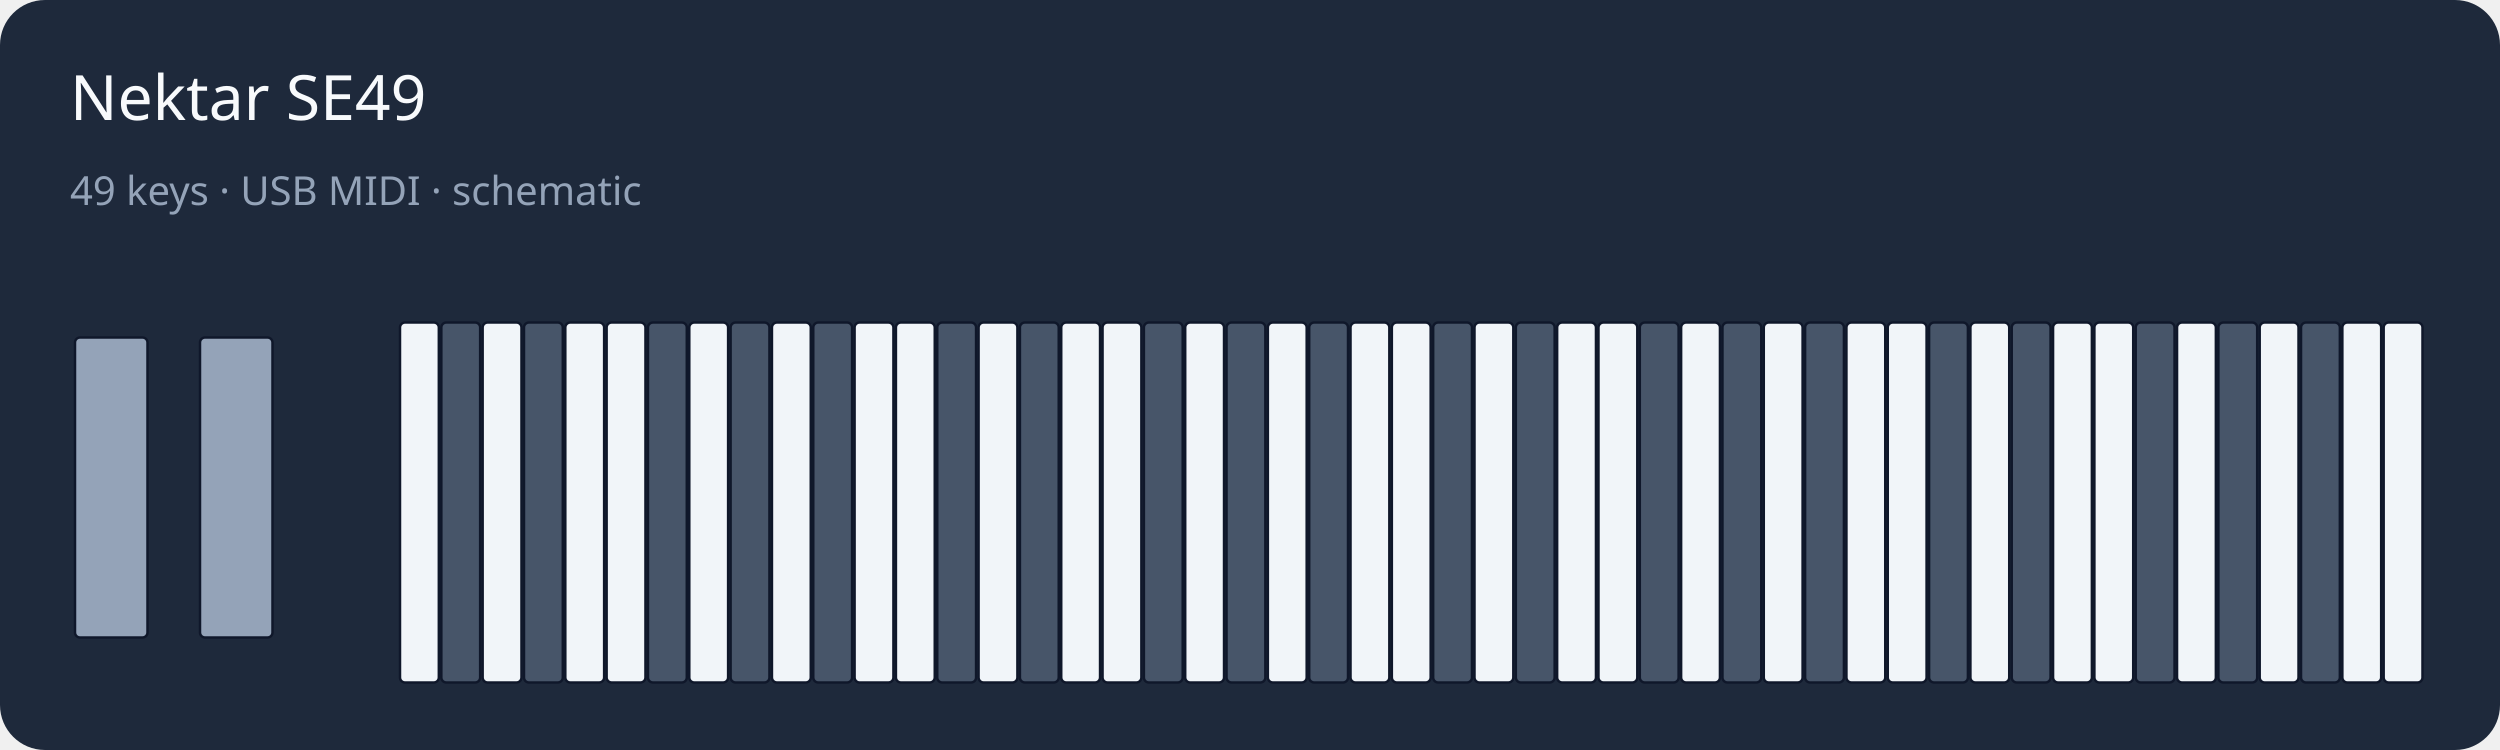
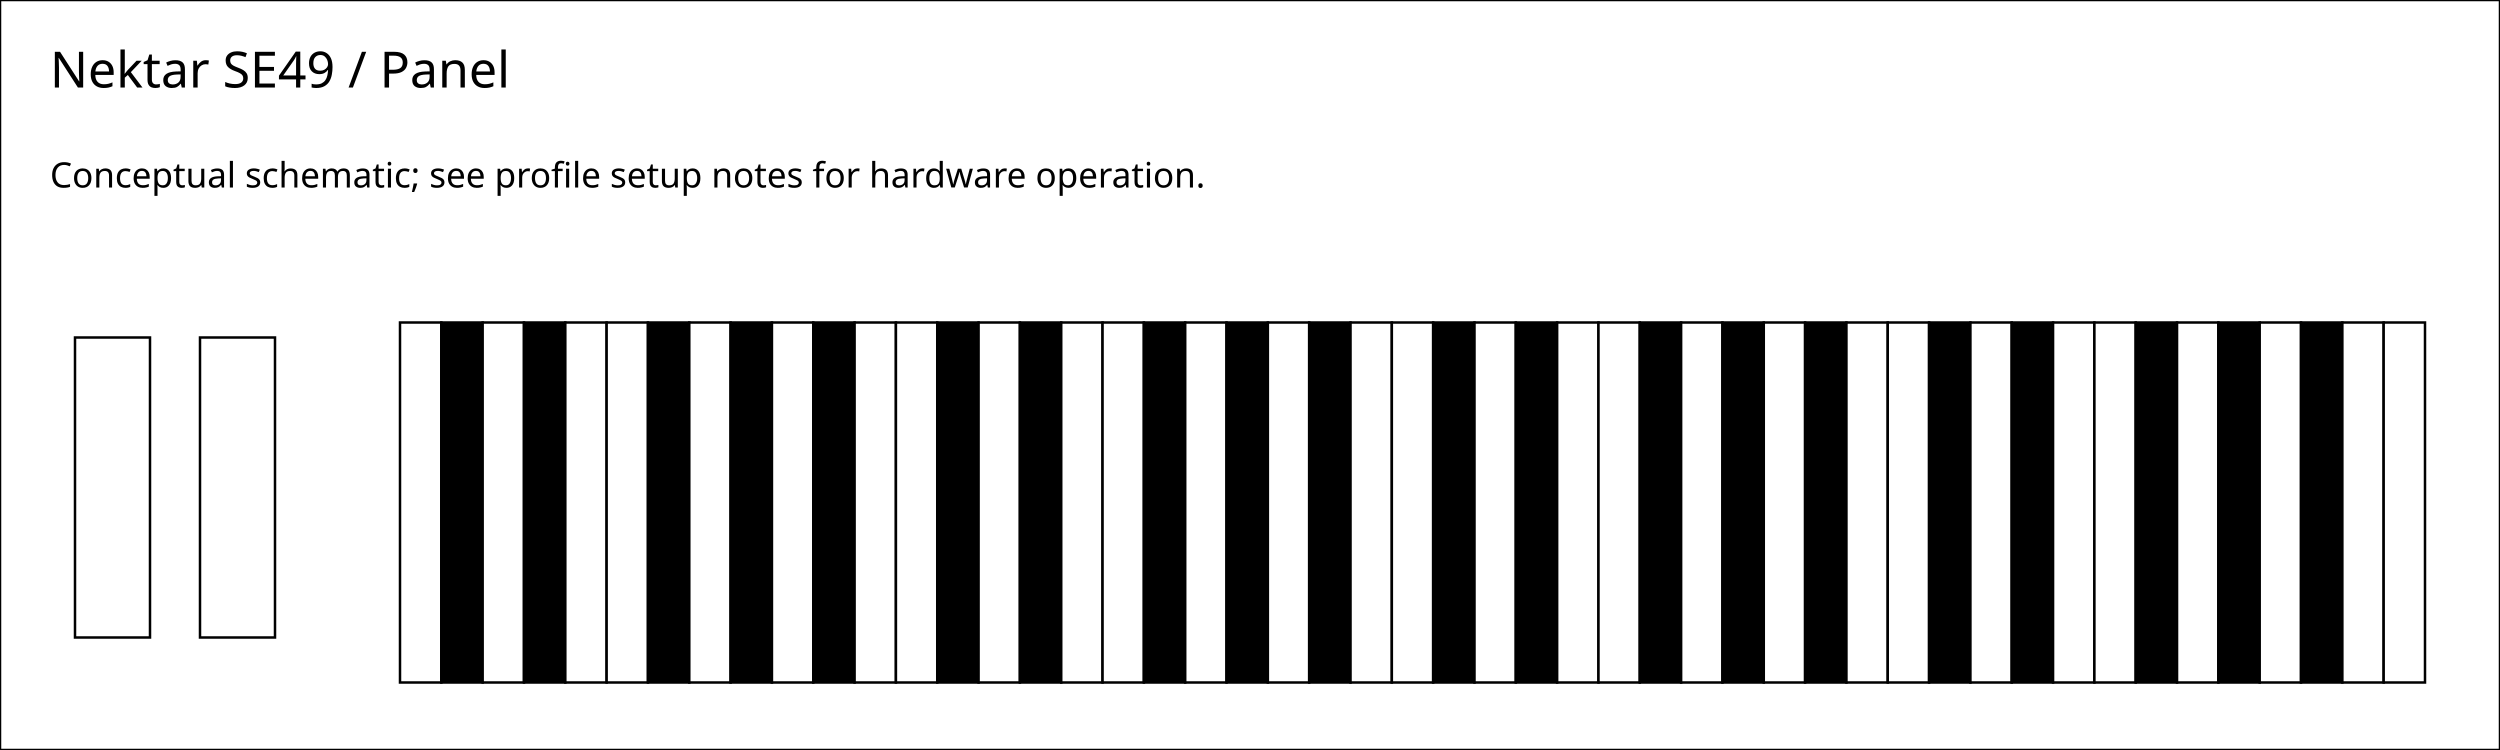
- <svg xmlns="http://www.w3.org/2000/svg" viewBox="0 0 1000 300" role="img" aria-labelledby="title">
-   <rect width="1000" height="300" rx="18" fill="#1e293b" />
-   <text x="28" y="48" fill="#f8fafc" font-family="sans-serif" font-size="25">Nektar SE49</text>
-   <text x="28" y="82" fill="#94a3b8" font-family="sans-serif" font-size="16">49 keys · USB MIDI · schematic</text>
-   <rect x="30" y="135" width="29" height="120" rx="2" fill="#94a3b8" stroke="#0f172a" />
-   <rect x="80" y="135" width="29" height="120" rx="2" fill="#94a3b8" stroke="#0f172a" />
-   <rect x="160" y="129" width="15.531" height="144" rx="2" fill="#f1f5f9" stroke="#0f172a" />
-   <rect x="176.531" y="129" width="15.531" height="144" rx="2" fill="#475569" stroke="#0f172a" />
-   <rect x="193.061" y="129" width="15.531" height="144" rx="2" fill="#f1f5f9" stroke="#0f172a" />
-   <rect x="209.592" y="129" width="15.531" height="144" rx="2" fill="#475569" stroke="#0f172a" />
-   <rect x="226.122" y="129" width="15.531" height="144" rx="2" fill="#f1f5f9" stroke="#0f172a" />
-   <rect x="242.653" y="129" width="15.531" height="144" rx="2" fill="#f1f5f9" stroke="#0f172a" />
-   <rect x="259.184" y="129" width="15.531" height="144" rx="2" fill="#475569" stroke="#0f172a" />
-   <rect x="275.714" y="129" width="15.531" height="144" rx="2" fill="#f1f5f9" stroke="#0f172a" />
-   <rect x="292.245" y="129" width="15.531" height="144" rx="2" fill="#475569" stroke="#0f172a" />
-   <rect x="308.776" y="129" width="15.531" height="144" rx="2" fill="#f1f5f9" stroke="#0f172a" />
-   <rect x="325.306" y="129" width="15.531" height="144" rx="2" fill="#475569" stroke="#0f172a" />
-   <rect x="341.837" y="129" width="15.531" height="144" rx="2" fill="#f1f5f9" stroke="#0f172a" />
-   <rect x="358.367" y="129" width="15.531" height="144" rx="2" fill="#f1f5f9" stroke="#0f172a" />
-   <rect x="374.898" y="129" width="15.531" height="144" rx="2" fill="#475569" stroke="#0f172a" />
-   <rect x="391.429" y="129" width="15.531" height="144" rx="2" fill="#f1f5f9" stroke="#0f172a" />
-   <rect x="407.959" y="129" width="15.531" height="144" rx="2" fill="#475569" stroke="#0f172a" />
-   <rect x="424.49" y="129" width="15.531" height="144" rx="2" fill="#f1f5f9" stroke="#0f172a" />
-   <rect x="441.02" y="129" width="15.531" height="144" rx="2" fill="#f1f5f9" stroke="#0f172a" />
-   <rect x="457.551" y="129" width="15.531" height="144" rx="2" fill="#475569" stroke="#0f172a" />
-   <rect x="474.082" y="129" width="15.531" height="144" rx="2" fill="#f1f5f9" stroke="#0f172a" />
-   <rect x="490.612" y="129" width="15.531" height="144" rx="2" fill="#475569" stroke="#0f172a" />
-   <rect x="507.143" y="129" width="15.531" height="144" rx="2" fill="#f1f5f9" stroke="#0f172a" />
-   <rect x="523.673" y="129" width="15.531" height="144" rx="2" fill="#475569" stroke="#0f172a" />
-   <rect x="540.204" y="129" width="15.531" height="144" rx="2" fill="#f1f5f9" stroke="#0f172a" />
-   <rect x="556.735" y="129" width="15.531" height="144" rx="2" fill="#f1f5f9" stroke="#0f172a" />
-   <rect x="573.265" y="129" width="15.531" height="144" rx="2" fill="#475569" stroke="#0f172a" />
-   <rect x="589.796" y="129" width="15.531" height="144" rx="2" fill="#f1f5f9" stroke="#0f172a" />
-   <rect x="606.327" y="129" width="15.531" height="144" rx="2" fill="#475569" stroke="#0f172a" />
-   <rect x="622.857" y="129" width="15.531" height="144" rx="2" fill="#f1f5f9" stroke="#0f172a" />
-   <rect x="639.388" y="129" width="15.531" height="144" rx="2" fill="#f1f5f9" stroke="#0f172a" />
-   <rect x="655.918" y="129" width="15.531" height="144" rx="2" fill="#475569" stroke="#0f172a" />
-   <rect x="672.449" y="129" width="15.531" height="144" rx="2" fill="#f1f5f9" stroke="#0f172a" />
-   <rect x="688.98" y="129" width="15.531" height="144" rx="2" fill="#475569" stroke="#0f172a" />
-   <rect x="705.51" y="129" width="15.531" height="144" rx="2" fill="#f1f5f9" stroke="#0f172a" />
-   <rect x="722.041" y="129" width="15.531" height="144" rx="2" fill="#475569" stroke="#0f172a" />
-   <rect x="738.571" y="129" width="15.531" height="144" rx="2" fill="#f1f5f9" stroke="#0f172a" />
-   <rect x="755.102" y="129" width="15.531" height="144" rx="2" fill="#f1f5f9" stroke="#0f172a" />
-   <rect x="771.633" y="129" width="15.531" height="144" rx="2" fill="#475569" stroke="#0f172a" />
-   <rect x="788.163" y="129" width="15.531" height="144" rx="2" fill="#f1f5f9" stroke="#0f172a" />
-   <rect x="804.694" y="129" width="15.531" height="144" rx="2" fill="#475569" stroke="#0f172a" />
-   <rect x="821.224" y="129" width="15.531" height="144" rx="2" fill="#f1f5f9" stroke="#0f172a" />
-   <rect x="837.755" y="129" width="15.531" height="144" rx="2" fill="#f1f5f9" stroke="#0f172a" />
-   <rect x="854.286" y="129" width="15.531" height="144" rx="2" fill="#475569" stroke="#0f172a" />
-   <rect x="870.816" y="129" width="15.531" height="144" rx="2" fill="#f1f5f9" stroke="#0f172a" />
-   <rect x="887.347" y="129" width="15.531" height="144" rx="2" fill="#475569" stroke="#0f172a" />
-   <rect x="903.878" y="129" width="15.531" height="144" rx="2" fill="#f1f5f9" stroke="#0f172a" />
-   <rect x="920.408" y="129" width="15.531" height="144" rx="2" fill="#475569" stroke="#0f172a" />
-   <rect x="936.939" y="129" width="15.531" height="144" rx="2" fill="#f1f5f9" stroke="#0f172a" />
-   <rect x="953.469" y="129" width="15.531" height="144" rx="2" fill="#f1f5f9" stroke="#0f172a" />
+ <svg xmlns="http://www.w3.org/2000/svg" viewBox="0 0 1000 300" role="img" aria-labelledby="title description">
+   <rect width="1000" height="300" fill="#fff" stroke="#000" />
+   <text x="20" y="35" font-family="sans-serif" font-size="20" fill="#000">Nektar SE49 / Panel</text>
+   <text x="20" y="75" font-family="sans-serif" font-size="14" fill="#000">Conceptual schematic; see profile setup notes for hardware operation.</text>
+   <rect id="pitch-bend" x="30" y="135" width="30" height="120" fill="#fff" stroke="#000" />
+   <rect id="modulation" x="80" y="135" width="30" height="120" fill="#fff" stroke="#000" />
+   <rect id="key-0" x="160" y="129" width="16.531" height="144" fill="#fff" stroke="#000" />
+   <rect id="key-1" x="176.531" y="129" width="16.531" height="144" fill="#000" stroke="#000" />
+   <rect id="key-2" x="193.061" y="129" width="16.531" height="144" fill="#fff" stroke="#000" />
+   <rect id="key-3" x="209.592" y="129" width="16.531" height="144" fill="#000" stroke="#000" />
+   <rect id="key-4" x="226.122" y="129" width="16.531" height="144" fill="#fff" stroke="#000" />
+   <rect id="key-5" x="242.653" y="129" width="16.531" height="144" fill="#fff" stroke="#000" />
+   <rect id="key-6" x="259.184" y="129" width="16.531" height="144" fill="#000" stroke="#000" />
+   <rect id="key-7" x="275.714" y="129" width="16.531" height="144" fill="#fff" stroke="#000" />
+   <rect id="key-8" x="292.245" y="129" width="16.531" height="144" fill="#000" stroke="#000" />
+   <rect id="key-9" x="308.776" y="129" width="16.531" height="144" fill="#fff" stroke="#000" />
+   <rect id="key-10" x="325.306" y="129" width="16.531" height="144" fill="#000" stroke="#000" />
+   <rect id="key-11" x="341.837" y="129" width="16.531" height="144" fill="#fff" stroke="#000" />
+   <rect id="key-12" x="358.367" y="129" width="16.531" height="144" fill="#fff" stroke="#000" />
+   <rect id="key-13" x="374.898" y="129" width="16.531" height="144" fill="#000" stroke="#000" />
+   <rect id="key-14" x="391.429" y="129" width="16.531" height="144" fill="#fff" stroke="#000" />
+   <rect id="key-15" x="407.959" y="129" width="16.531" height="144" fill="#000" stroke="#000" />
+   <rect id="key-16" x="424.49" y="129" width="16.531" height="144" fill="#fff" stroke="#000" />
+   <rect id="key-17" x="441.02" y="129" width="16.531" height="144" fill="#fff" stroke="#000" />
+   <rect id="key-18" x="457.551" y="129" width="16.531" height="144" fill="#000" stroke="#000" />
+   <rect id="key-19" x="474.082" y="129" width="16.531" height="144" fill="#fff" stroke="#000" />
+   <rect id="key-20" x="490.612" y="129" width="16.531" height="144" fill="#000" stroke="#000" />
+   <rect id="key-21" x="507.143" y="129" width="16.531" height="144" fill="#fff" stroke="#000" />
+   <rect id="key-22" x="523.673" y="129" width="16.531" height="144" fill="#000" stroke="#000" />
+   <rect id="key-23" x="540.204" y="129" width="16.531" height="144" fill="#fff" stroke="#000" />
+   <rect id="key-24" x="556.735" y="129" width="16.531" height="144" fill="#fff" stroke="#000" />
+   <rect id="key-25" x="573.265" y="129" width="16.531" height="144" fill="#000" stroke="#000" />
+   <rect id="key-26" x="589.796" y="129" width="16.531" height="144" fill="#fff" stroke="#000" />
+   <rect id="key-27" x="606.327" y="129" width="16.531" height="144" fill="#000" stroke="#000" />
+   <rect id="key-28" x="622.857" y="129" width="16.531" height="144" fill="#fff" stroke="#000" />
+   <rect id="key-29" x="639.388" y="129" width="16.531" height="144" fill="#fff" stroke="#000" />
+   <rect id="key-30" x="655.918" y="129" width="16.531" height="144" fill="#000" stroke="#000" />
+   <rect id="key-31" x="672.449" y="129" width="16.531" height="144" fill="#fff" stroke="#000" />
+   <rect id="key-32" x="688.98" y="129" width="16.531" height="144" fill="#000" stroke="#000" />
+   <rect id="key-33" x="705.51" y="129" width="16.531" height="144" fill="#fff" stroke="#000" />
+   <rect id="key-34" x="722.041" y="129" width="16.531" height="144" fill="#000" stroke="#000" />
+   <rect id="key-35" x="738.571" y="129" width="16.531" height="144" fill="#fff" stroke="#000" />
+   <rect id="key-36" x="755.102" y="129" width="16.531" height="144" fill="#fff" stroke="#000" />
+   <rect id="key-37" x="771.633" y="129" width="16.531" height="144" fill="#000" stroke="#000" />
+   <rect id="key-38" x="788.163" y="129" width="16.531" height="144" fill="#fff" stroke="#000" />
+   <rect id="key-39" x="804.694" y="129" width="16.531" height="144" fill="#000" stroke="#000" />
+   <rect id="key-40" x="821.224" y="129" width="16.531" height="144" fill="#fff" stroke="#000" />
+   <rect id="key-41" x="837.755" y="129" width="16.531" height="144" fill="#fff" stroke="#000" />
+   <rect id="key-42" x="854.286" y="129" width="16.531" height="144" fill="#000" stroke="#000" />
+   <rect id="key-43" x="870.816" y="129" width="16.531" height="144" fill="#fff" stroke="#000" />
+   <rect id="key-44" x="887.347" y="129" width="16.531" height="144" fill="#000" stroke="#000" />
+   <rect id="key-45" x="903.878" y="129" width="16.531" height="144" fill="#fff" stroke="#000" />
+   <rect id="key-46" x="920.408" y="129" width="16.531" height="144" fill="#000" stroke="#000" />
+   <rect id="key-47" x="936.939" y="129" width="16.531" height="144" fill="#fff" stroke="#000" />
+   <rect id="key-48" x="953.469" y="129" width="16.531" height="144" fill="#fff" stroke="#000" />
</svg>
